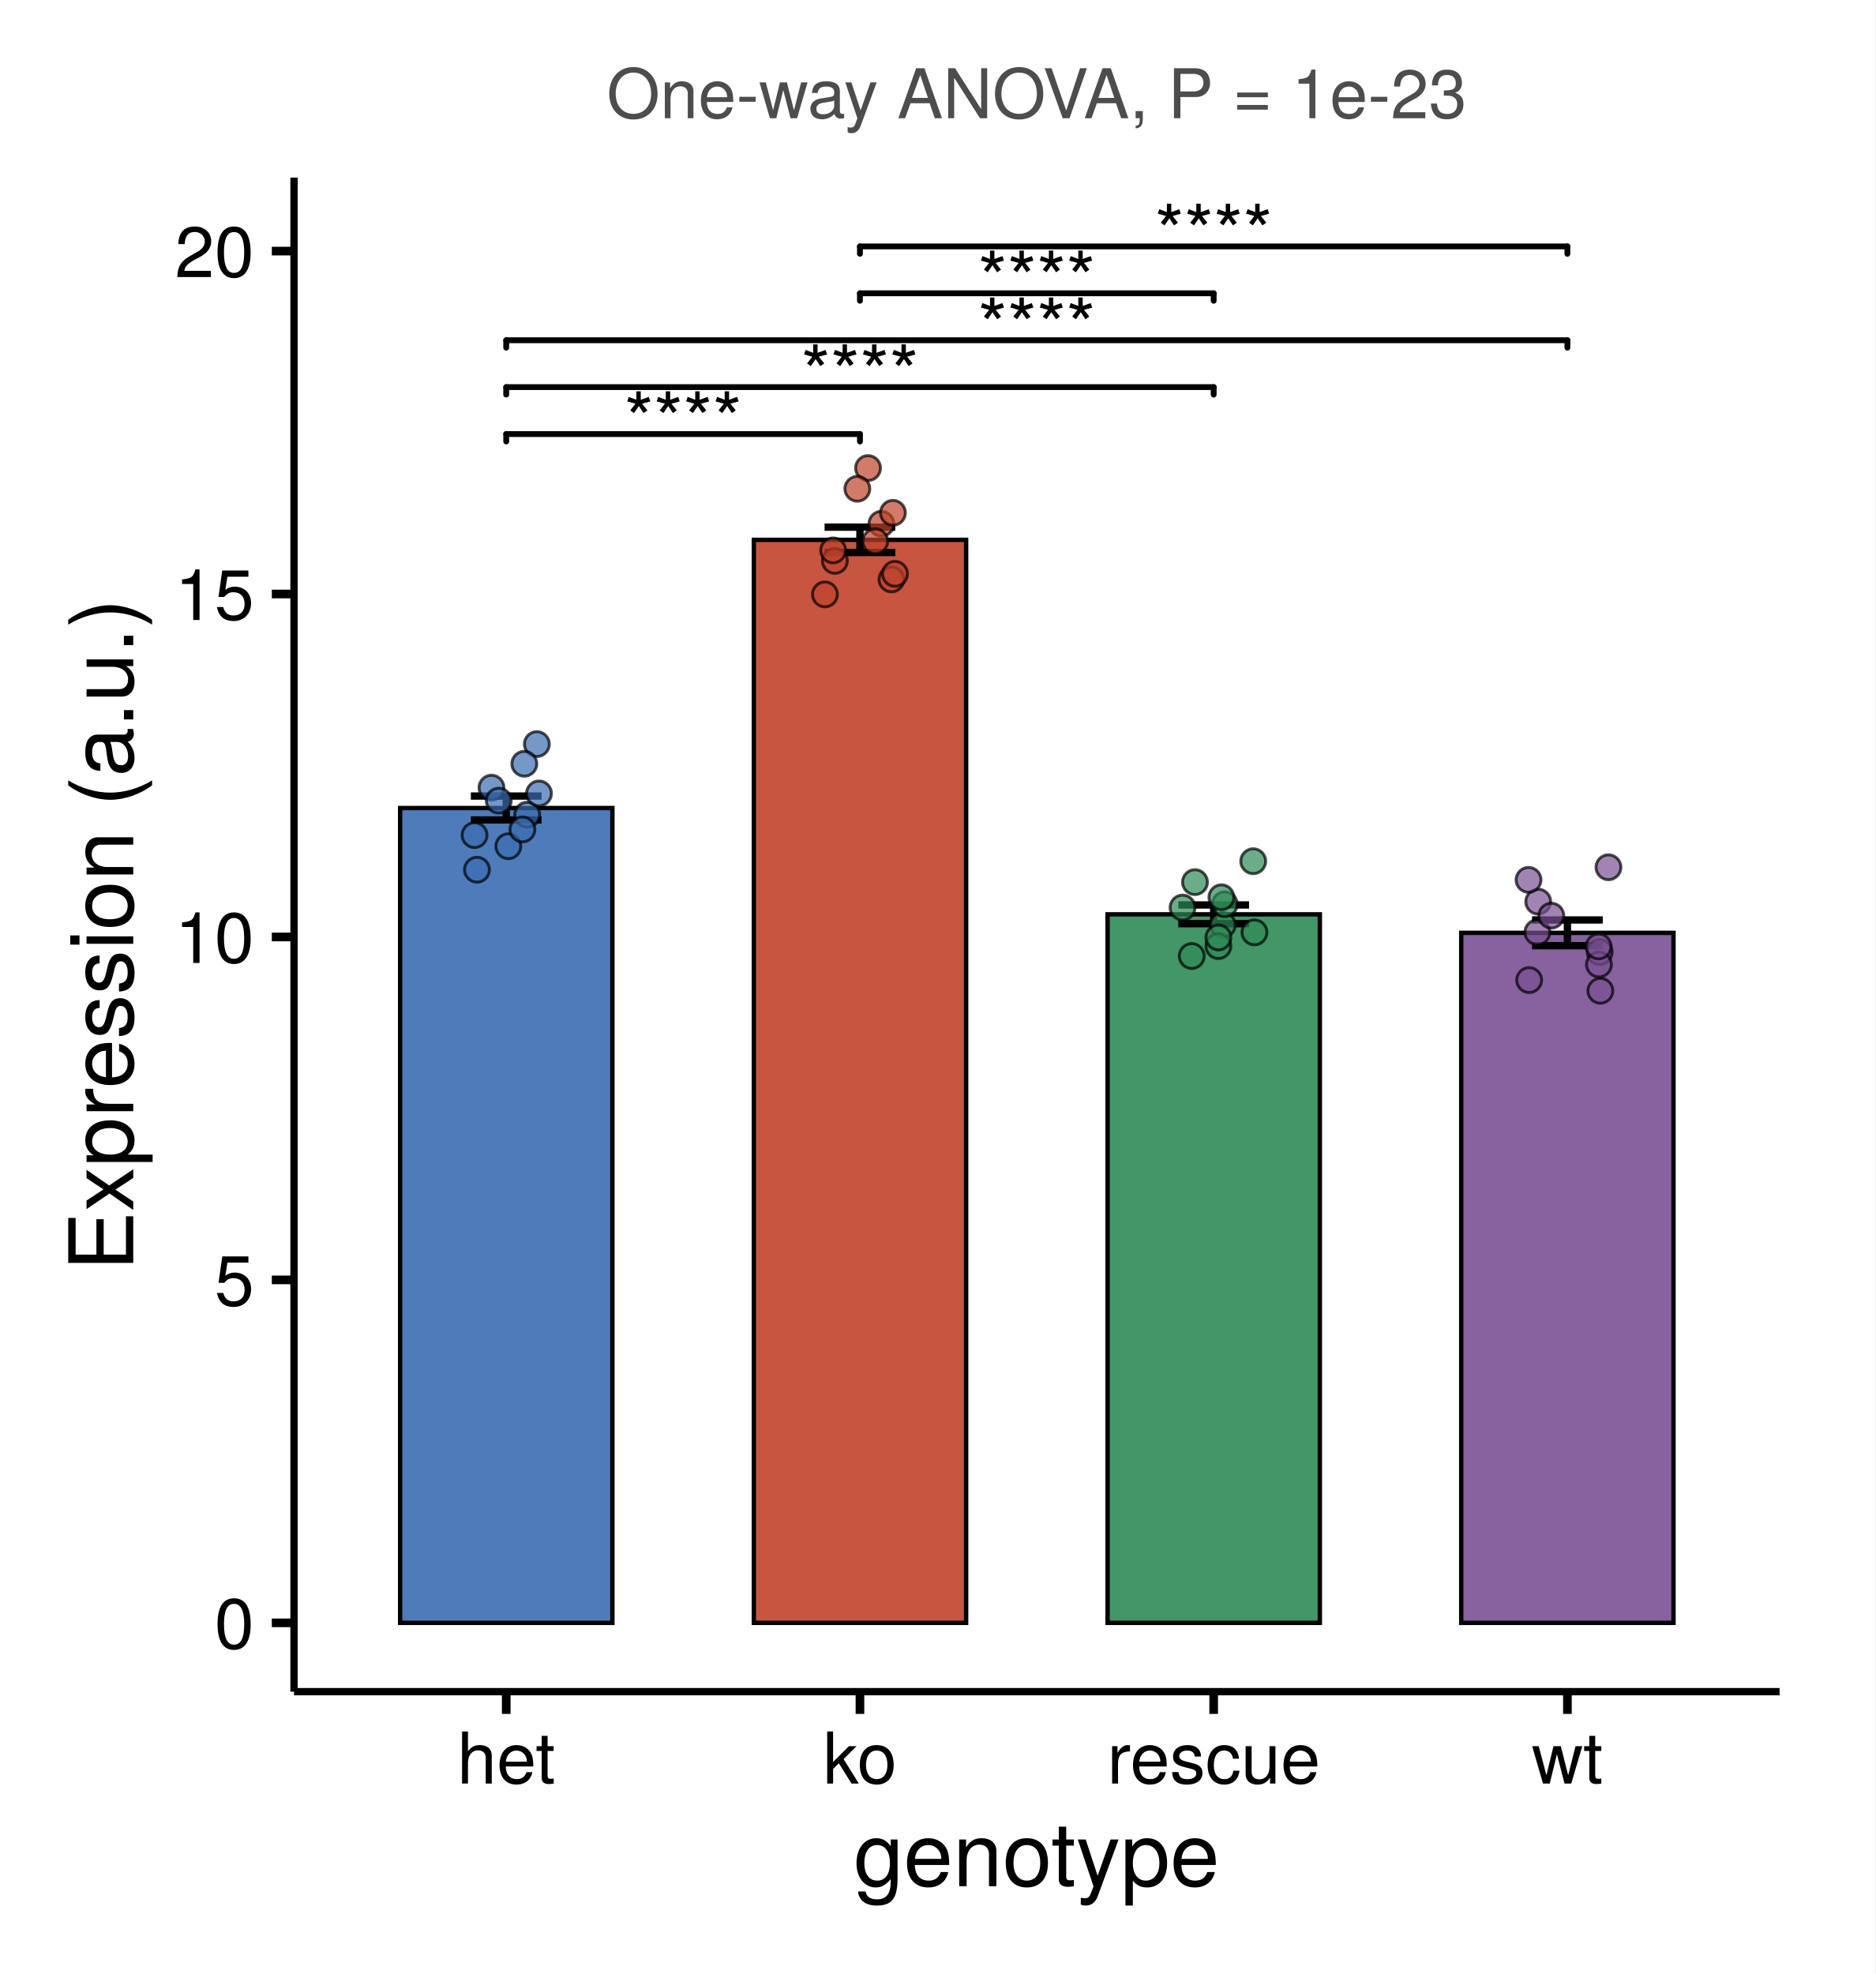
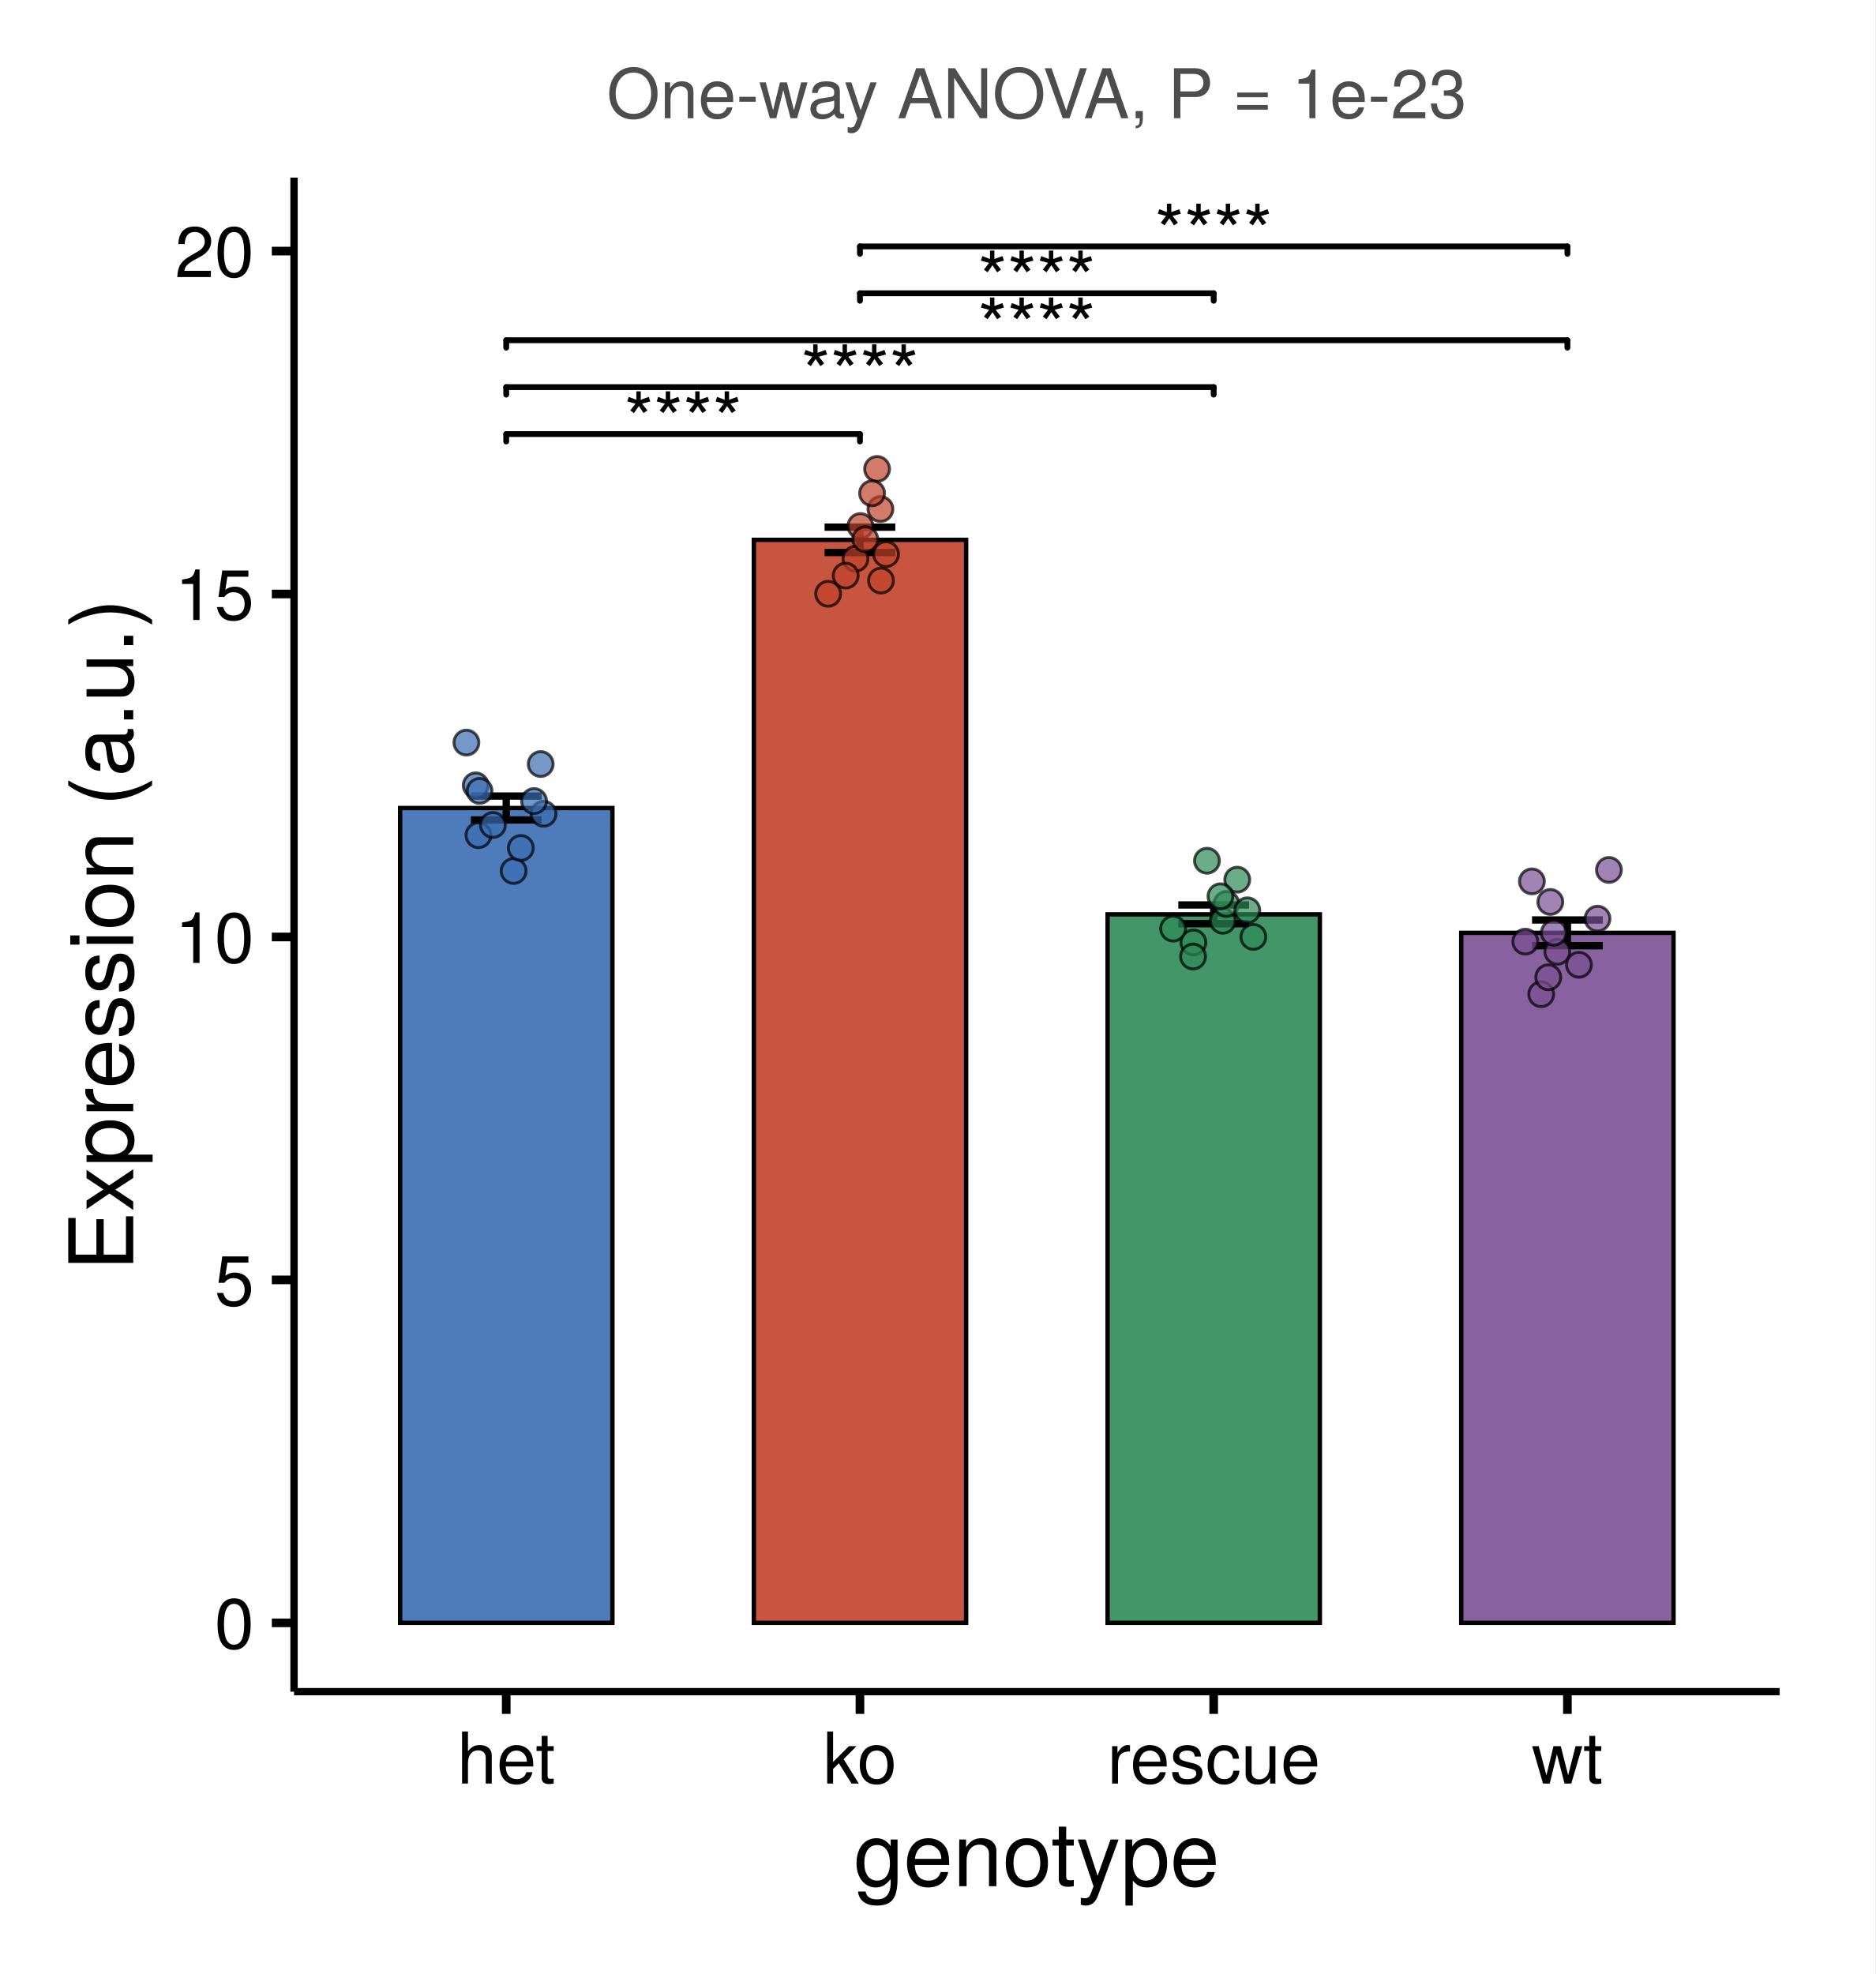
<svg xmlns="http://www.w3.org/2000/svg" class="svglite" width="273.60pt" height="288.00pt" viewBox="0 0 273.60 288.00">
  <defs>
    <style type="text/css">
    .svglite line, .svglite polyline, .svglite polygon, .svglite path, .svglite rect, .svglite circle {
      fill: none;
      stroke: #000000;
      stroke-linecap: round;
      stroke-linejoin: round;
      stroke-miterlimit: 10.00;
    }
    .svglite text {
      white-space: pre;
    }
  </style>
  </defs>
  <rect width="100%" height="100%" style="stroke: none; fill: #FFFFFF;" />
  <defs>
    <clipPath id="cpMC4wMHwyNzMuNjB8MC4wMHwyODguMDA=">
      <rect x="0.00" y="0.00" width="273.60" height="288.00" />
    </clipPath>
  </defs>
  <g clip-path="url(#cpMC4wMHwyNzMuNjB8MC4wMHwyODguMDA=)">
    <rect x="0.00" y="0.00" width="273.60" height="288.00" style="stroke-width: 1.26; stroke: #FFFFFF; fill: #FFFFFF;" />
  </g>
  <defs>
    <clipPath id="cpNDIuOTB8MjU5LjY1fDI1LjkxfDI0Ni44MQ==">
      <rect x="42.90" y="25.91" width="216.76" height="220.90" />
    </clipPath>
  </defs>
  <g clip-path="url(#cpNDIuOTB8MjU5LjY1fDI1LjkxfDI0Ni44MQ==)">
    <rect x="42.90" y="25.91" width="216.76" height="220.90" style="stroke-width: 1.26; stroke: none; fill: #FFFFFF;" />
    <rect x="58.38" y="117.89" width="30.97" height="118.88" style="stroke-width: 0.64; stroke-linecap: butt; stroke-linejoin: miter; fill: #3B6DB3; fill-opacity: 0.90;" />
    <rect x="109.99" y="78.76" width="30.97" height="158.01" style="stroke-width: 0.64; stroke-linecap: butt; stroke-linejoin: miter; fill: #C1432B; fill-opacity: 0.90;" />
    <rect x="161.60" y="133.40" width="30.97" height="103.37" style="stroke-width: 0.64; stroke-linecap: butt; stroke-linejoin: miter; fill: #2E8B57; fill-opacity: 0.90;" />
    <rect x="213.20" y="136.10" width="30.97" height="100.67" style="stroke-width: 0.64; stroke-linecap: butt; stroke-linejoin: miter; fill: #7A5195; fill-opacity: 0.90;" />
    <polyline points="68.70,116.14 79.02,116.14 " style="stroke-width: 1.07; stroke-linecap: butt;" />
    <polyline points="73.86,116.14 73.86,119.63 " style="stroke-width: 1.07; stroke-linecap: butt;" />
    <polyline points="68.70,119.63 79.02,119.63 " style="stroke-width: 1.07; stroke-linecap: butt;" />
    <polyline points="120.31,76.91 130.63,76.91 " style="stroke-width: 1.07; stroke-linecap: butt;" />
    <polyline points="125.47,76.91 125.47,80.61 " style="stroke-width: 1.07; stroke-linecap: butt;" />
    <polyline points="120.31,80.61 130.63,80.61 " style="stroke-width: 1.07; stroke-linecap: butt;" />
    <polyline points="171.92,132.03 182.24,132.03 " style="stroke-width: 1.07; stroke-linecap: butt;" />
    <polyline points="177.08,132.03 177.08,134.76 " style="stroke-width: 1.07; stroke-linecap: butt;" />
    <polyline points="171.92,134.76 182.24,134.76 " style="stroke-width: 1.07; stroke-linecap: butt;" />
    <polyline points="223.53,134.22 233.85,134.22 " style="stroke-width: 1.07; stroke-linecap: butt;" />
    <polyline points="228.69,134.22 228.69,137.97 " style="stroke-width: 1.07; stroke-linecap: butt;" />
    <polyline points="223.53,137.97 233.85,137.97 " style="stroke-width: 1.07; stroke-linecap: butt;" />
-     <circle cx="233.40" cy="138.90" r="1.81" style="stroke-width: 0.43; stroke: #000000; stroke-opacity: 0.70; fill: #7A5195; fill-opacity: 0.70;" />
-     <circle cx="224.43" cy="131.55" r="1.81" style="stroke-width: 0.43; stroke: #000000; stroke-opacity: 0.70; fill: #7A5195; fill-opacity: 0.70;" />
-     <circle cx="233.50" cy="144.55" r="1.81" style="stroke-width: 0.43; stroke: #000000; stroke-opacity: 0.70; fill: #7A5195; fill-opacity: 0.70;" />
-     <circle cx="234.68" cy="126.53" r="1.81" style="stroke-width: 0.43; stroke: #000000; stroke-opacity: 0.70; fill: #7A5195; fill-opacity: 0.70;" />
-     <circle cx="224.31" cy="136.01" r="1.81" style="stroke-width: 0.43; stroke: #000000; stroke-opacity: 0.70; fill: #7A5195; fill-opacity: 0.70;" />
-     <circle cx="233.29" cy="140.72" r="1.81" style="stroke-width: 0.43; stroke: #000000; stroke-opacity: 0.70; fill: #7A5195; fill-opacity: 0.70;" />
-     <circle cx="223.02" cy="128.37" r="1.81" style="stroke-width: 0.43; stroke: #000000; stroke-opacity: 0.70; fill: #7A5195; fill-opacity: 0.70;" />
-     <circle cx="233.24" cy="138.08" r="1.81" style="stroke-width: 0.43; stroke: #000000; stroke-opacity: 0.70; fill: #7A5195; fill-opacity: 0.70;" />
-     <circle cx="226.34" cy="133.59" r="1.81" style="stroke-width: 0.43; stroke: #000000; stroke-opacity: 0.70; fill: #7A5195; fill-opacity: 0.70;" />
-     <circle cx="223.11" cy="142.99" r="1.81" style="stroke-width: 0.43; stroke: #000000; stroke-opacity: 0.70; fill: #7A5195; fill-opacity: 0.70;" />
-     <circle cx="69.24" cy="121.84" r="1.81" style="stroke-width: 0.43; stroke: #000000; stroke-opacity: 0.70; fill: #3B6DB3; fill-opacity: 0.70;" />
-     <circle cx="71.71" cy="114.92" r="1.81" style="stroke-width: 0.43; stroke: #000000; stroke-opacity: 0.70; fill: #3B6DB3; fill-opacity: 0.70;" />
-     <circle cx="69.59" cy="126.89" r="1.81" style="stroke-width: 0.43; stroke: #000000; stroke-opacity: 0.70; fill: #3B6DB3; fill-opacity: 0.70;" />
-     <circle cx="78.33" cy="108.56" r="1.81" style="stroke-width: 0.43; stroke: #000000; stroke-opacity: 0.70; fill: #3B6DB3; fill-opacity: 0.70;" />
-     <circle cx="76.92" cy="118.86" r="1.81" style="stroke-width: 0.43; stroke: #000000; stroke-opacity: 0.70; fill: #3B6DB3; fill-opacity: 0.70;" />
-     <circle cx="72.77" cy="116.81" r="1.81" style="stroke-width: 0.43; stroke: #000000; stroke-opacity: 0.70; fill: #3B6DB3; fill-opacity: 0.70;" />
-     <circle cx="74.17" cy="123.46" r="1.81" style="stroke-width: 0.43; stroke: #000000; stroke-opacity: 0.70; fill: #3B6DB3; fill-opacity: 0.70;" />
-     <circle cx="76.50" cy="111.43" r="1.81" style="stroke-width: 0.43; stroke: #000000; stroke-opacity: 0.70; fill: #3B6DB3; fill-opacity: 0.70;" />
-     <circle cx="76.22" cy="121.01" r="1.81" style="stroke-width: 0.43; stroke: #000000; stroke-opacity: 0.70; fill: #3B6DB3; fill-opacity: 0.70;" />
-     <circle cx="78.64" cy="115.76" r="1.81" style="stroke-width: 0.43; stroke: #000000; stroke-opacity: 0.70; fill: #3B6DB3; fill-opacity: 0.70;" />
-     <circle cx="130.07" cy="84.53" r="1.81" style="stroke-width: 0.43; stroke: #000000; stroke-opacity: 0.70; fill: #C1432B; fill-opacity: 0.70;" />
-     <circle cx="128.60" cy="76.41" r="1.81" style="stroke-width: 0.43; stroke: #000000; stroke-opacity: 0.70; fill: #C1432B; fill-opacity: 0.70;" />
-     <circle cx="121.81" cy="81.83" r="1.81" style="stroke-width: 0.43; stroke: #000000; stroke-opacity: 0.70; fill: #C1432B; fill-opacity: 0.70;" />
-     <circle cx="126.65" cy="68.29" r="1.81" style="stroke-width: 0.43; stroke: #000000; stroke-opacity: 0.70; fill: #C1432B; fill-opacity: 0.70;" />
-     <circle cx="120.36" cy="86.72" r="1.81" style="stroke-width: 0.43; stroke: #000000; stroke-opacity: 0.70; fill: #C1432B; fill-opacity: 0.70;" />
-     <circle cx="130.28" cy="74.82" r="1.81" style="stroke-width: 0.43; stroke: #000000; stroke-opacity: 0.70; fill: #C1432B; fill-opacity: 0.70;" />
-     <circle cx="127.70" cy="78.97" r="1.81" style="stroke-width: 0.43; stroke: #000000; stroke-opacity: 0.70; fill: #C1432B; fill-opacity: 0.70;" />
-     <circle cx="130.58" cy="83.72" r="1.81" style="stroke-width: 0.43; stroke: #000000; stroke-opacity: 0.70; fill: #C1432B; fill-opacity: 0.70;" />
-     <circle cx="125.09" cy="71.31" r="1.81" style="stroke-width: 0.43; stroke: #000000; stroke-opacity: 0.70; fill: #C1432B; fill-opacity: 0.70;" />
-     <circle cx="121.56" cy="80.30" r="1.81" style="stroke-width: 0.43; stroke: #000000; stroke-opacity: 0.70; fill: #C1432B; fill-opacity: 0.70;" />
-     <circle cx="178.41" cy="134.95" r="1.81" style="stroke-width: 0.43; stroke: #000000; stroke-opacity: 0.70; fill: #2E8B57; fill-opacity: 0.70;" />
-     <circle cx="174.35" cy="128.70" r="1.81" style="stroke-width: 0.43; stroke: #000000; stroke-opacity: 0.70; fill: #2E8B57; fill-opacity: 0.70;" />
-     <circle cx="177.77" cy="138.03" r="1.81" style="stroke-width: 0.43; stroke: #000000; stroke-opacity: 0.70; fill: #2E8B57; fill-opacity: 0.70;" />
-     <circle cx="182.85" cy="125.65" r="1.81" style="stroke-width: 0.43; stroke: #000000; stroke-opacity: 0.70; fill: #2E8B57; fill-opacity: 0.70;" />
-     <circle cx="177.77" cy="136.77" r="1.81" style="stroke-width: 0.43; stroke: #000000; stroke-opacity: 0.70; fill: #2E8B57; fill-opacity: 0.70;" />
-     <circle cx="178.70" cy="131.92" r="1.81" style="stroke-width: 0.43; stroke: #000000; stroke-opacity: 0.70; fill: #2E8B57; fill-opacity: 0.70;" />
-     <circle cx="172.54" cy="132.41" r="1.81" style="stroke-width: 0.43; stroke: #000000; stroke-opacity: 0.70; fill: #2E8B57; fill-opacity: 0.70;" />
-     <circle cx="173.88" cy="139.48" r="1.81" style="stroke-width: 0.43; stroke: #000000; stroke-opacity: 0.70; fill: #2E8B57; fill-opacity: 0.70;" />
-     <circle cx="178.21" cy="130.91" r="1.81" style="stroke-width: 0.43; stroke: #000000; stroke-opacity: 0.70; fill: #2E8B57; fill-opacity: 0.70;" />
-     <circle cx="183.03" cy="136.03" r="1.81" style="stroke-width: 0.43; stroke: #000000; stroke-opacity: 0.70; fill: #2E8B57; fill-opacity: 0.70;" />
+     <circle cx="227.22" cy="138.86" r="1.81" style="stroke-width: 0.43; stroke: #000000; stroke-opacity: 0.70; fill: #7A5195; fill-opacity: 0.70;" />
+     <circle cx="226.20" cy="131.59" r="1.81" style="stroke-width: 0.43; stroke: #000000; stroke-opacity: 0.70; fill: #7A5195; fill-opacity: 0.70;" />
+     <circle cx="224.87" cy="145.05" r="1.81" style="stroke-width: 0.43; stroke: #000000; stroke-opacity: 0.70; fill: #7A5195; fill-opacity: 0.70;" />
+     <circle cx="234.75" cy="126.92" r="1.81" style="stroke-width: 0.43; stroke: #000000; stroke-opacity: 0.70; fill: #7A5195; fill-opacity: 0.70;" />
+     <circle cx="226.71" cy="136.08" r="1.81" style="stroke-width: 0.43; stroke: #000000; stroke-opacity: 0.70; fill: #7A5195; fill-opacity: 0.70;" />
+     <circle cx="230.37" cy="140.76" r="1.81" style="stroke-width: 0.43; stroke: #000000; stroke-opacity: 0.70; fill: #7A5195; fill-opacity: 0.70;" />
+     <circle cx="223.51" cy="128.59" r="1.81" style="stroke-width: 0.43; stroke: #000000; stroke-opacity: 0.70; fill: #7A5195; fill-opacity: 0.70;" />
+     <circle cx="222.55" cy="137.38" r="1.81" style="stroke-width: 0.43; stroke: #000000; stroke-opacity: 0.70; fill: #7A5195; fill-opacity: 0.70;" />
+     <circle cx="233.08" cy="134.03" r="1.81" style="stroke-width: 0.43; stroke: #000000; stroke-opacity: 0.70; fill: #7A5195; fill-opacity: 0.70;" />
+     <circle cx="225.90" cy="142.58" r="1.81" style="stroke-width: 0.43; stroke: #000000; stroke-opacity: 0.70; fill: #7A5195; fill-opacity: 0.70;" />
+     <circle cx="69.81" cy="121.85" r="1.81" style="stroke-width: 0.43; stroke: #000000; stroke-opacity: 0.70; fill: #3B6DB3; fill-opacity: 0.70;" />
+     <circle cx="69.41" cy="114.58" r="1.81" style="stroke-width: 0.43; stroke: #000000; stroke-opacity: 0.70; fill: #3B6DB3; fill-opacity: 0.70;" />
+     <circle cx="74.94" cy="127.07" r="1.81" style="stroke-width: 0.43; stroke: #000000; stroke-opacity: 0.70; fill: #3B6DB3; fill-opacity: 0.70;" />
+     <circle cx="68.05" cy="108.34" r="1.81" style="stroke-width: 0.43; stroke: #000000; stroke-opacity: 0.70; fill: #3B6DB3; fill-opacity: 0.70;" />
+     <circle cx="79.31" cy="118.72" r="1.81" style="stroke-width: 0.43; stroke: #000000; stroke-opacity: 0.70; fill: #3B6DB3; fill-opacity: 0.70;" />
+     <circle cx="77.92" cy="116.87" r="1.81" style="stroke-width: 0.43; stroke: #000000; stroke-opacity: 0.70; fill: #3B6DB3; fill-opacity: 0.70;" />
+     <circle cx="75.99" cy="123.72" r="1.81" style="stroke-width: 0.43; stroke: #000000; stroke-opacity: 0.70; fill: #3B6DB3; fill-opacity: 0.70;" />
+     <circle cx="78.89" cy="111.47" r="1.81" style="stroke-width: 0.43; stroke: #000000; stroke-opacity: 0.70; fill: #3B6DB3; fill-opacity: 0.70;" />
+     <circle cx="71.92" cy="120.36" r="1.81" style="stroke-width: 0.43; stroke: #000000; stroke-opacity: 0.70; fill: #3B6DB3; fill-opacity: 0.70;" />
+     <circle cx="69.97" cy="115.39" r="1.81" style="stroke-width: 0.43; stroke: #000000; stroke-opacity: 0.70; fill: #3B6DB3; fill-opacity: 0.70;" />
+     <circle cx="128.54" cy="84.70" r="1.81" style="stroke-width: 0.43; stroke: #000000; stroke-opacity: 0.70; fill: #C1432B; fill-opacity: 0.70;" />
+     <circle cx="125.54" cy="76.75" r="1.81" style="stroke-width: 0.43; stroke: #000000; stroke-opacity: 0.70; fill: #C1432B; fill-opacity: 0.70;" />
+     <circle cx="124.82" cy="81.52" r="1.81" style="stroke-width: 0.43; stroke: #000000; stroke-opacity: 0.70; fill: #C1432B; fill-opacity: 0.70;" />
+     <circle cx="127.97" cy="68.42" r="1.81" style="stroke-width: 0.43; stroke: #000000; stroke-opacity: 0.70; fill: #C1432B; fill-opacity: 0.70;" />
+     <circle cx="120.83" cy="86.63" r="1.81" style="stroke-width: 0.43; stroke: #000000; stroke-opacity: 0.70; fill: #C1432B; fill-opacity: 0.70;" />
+     <circle cx="128.46" cy="74.27" r="1.81" style="stroke-width: 0.43; stroke: #000000; stroke-opacity: 0.70; fill: #C1432B; fill-opacity: 0.70;" />
+     <circle cx="126.25" cy="78.67" r="1.81" style="stroke-width: 0.43; stroke: #000000; stroke-opacity: 0.70; fill: #C1432B; fill-opacity: 0.70;" />
+     <circle cx="123.39" cy="83.98" r="1.81" style="stroke-width: 0.43; stroke: #000000; stroke-opacity: 0.70; fill: #C1432B; fill-opacity: 0.70;" />
+     <circle cx="127.24" cy="71.97" r="1.81" style="stroke-width: 0.43; stroke: #000000; stroke-opacity: 0.70; fill: #C1432B; fill-opacity: 0.70;" />
+     <circle cx="129.28" cy="80.85" r="1.81" style="stroke-width: 0.43; stroke: #000000; stroke-opacity: 0.70; fill: #C1432B; fill-opacity: 0.70;" />
+     <circle cx="178.41" cy="134.34" r="1.81" style="stroke-width: 0.43; stroke: #000000; stroke-opacity: 0.70; fill: #2E8B57; fill-opacity: 0.70;" />
+     <circle cx="180.52" cy="128.34" r="1.81" style="stroke-width: 0.43; stroke: #000000; stroke-opacity: 0.70; fill: #2E8B57; fill-opacity: 0.70;" />
+     <circle cx="174.12" cy="137.50" r="1.81" style="stroke-width: 0.43; stroke: #000000; stroke-opacity: 0.70; fill: #2E8B57; fill-opacity: 0.70;" />
+     <circle cx="176.10" cy="125.58" r="1.81" style="stroke-width: 0.43; stroke: #000000; stroke-opacity: 0.70; fill: #2E8B57; fill-opacity: 0.70;" />
+     <circle cx="182.87" cy="136.69" r="1.81" style="stroke-width: 0.43; stroke: #000000; stroke-opacity: 0.70; fill: #2E8B57; fill-opacity: 0.70;" />
+     <circle cx="178.94" cy="131.88" r="1.81" style="stroke-width: 0.43; stroke: #000000; stroke-opacity: 0.70; fill: #2E8B57; fill-opacity: 0.70;" />
+     <circle cx="181.99" cy="132.81" r="1.81" style="stroke-width: 0.43; stroke: #000000; stroke-opacity: 0.70; fill: #2E8B57; fill-opacity: 0.70;" />
+     <circle cx="174.07" cy="139.55" r="1.81" style="stroke-width: 0.43; stroke: #000000; stroke-opacity: 0.70; fill: #2E8B57; fill-opacity: 0.70;" />
+     <circle cx="178.07" cy="130.76" r="1.81" style="stroke-width: 0.43; stroke: #000000; stroke-opacity: 0.70; fill: #2E8B57; fill-opacity: 0.70;" />
+     <circle cx="171.16" cy="135.48" r="1.81" style="stroke-width: 0.43; stroke: #000000; stroke-opacity: 0.70; fill: #2E8B57; fill-opacity: 0.70;" />
    <text x="99.67" y="65.14" text-anchor="middle" style="font-size: 11.04px; font-weight: 0; font-family: &quot;TeX Gyre Heros&quot;;" textLength="17.16px" lengthAdjust="spacingAndGlyphs">****</text>
    <line x1="73.86" y1="64.41" x2="73.86" y2="63.33" style="stroke-width: 0.85;" />
    <line x1="73.86" y1="63.33" x2="125.47" y2="63.33" style="stroke-width: 0.85;" />
    <line x1="125.47" y1="63.33" x2="125.47" y2="64.41" style="stroke-width: 0.85;" />
    <text x="125.47" y="58.29" text-anchor="middle" style="font-size: 11.04px; font-weight: 0; font-family: &quot;TeX Gyre Heros&quot;;" textLength="17.16px" lengthAdjust="spacingAndGlyphs">****</text>
    <line x1="73.86" y1="57.57" x2="73.86" y2="56.48" style="stroke-width: 0.85;" />
    <line x1="73.86" y1="56.48" x2="177.08" y2="56.48" style="stroke-width: 0.85;" />
    <line x1="177.08" y1="56.48" x2="177.08" y2="57.57" style="stroke-width: 0.85;" />
    <text x="151.27" y="51.45" text-anchor="middle" style="font-size: 11.04px; font-weight: 0; font-family: &quot;TeX Gyre Heros&quot;;" textLength="17.16px" lengthAdjust="spacingAndGlyphs">****</text>
    <line x1="73.86" y1="50.72" x2="73.86" y2="49.64" style="stroke-width: 0.85;" />
    <line x1="73.86" y1="49.64" x2="228.69" y2="49.64" style="stroke-width: 0.85;" />
    <line x1="228.69" y1="49.64" x2="228.69" y2="50.72" style="stroke-width: 0.85;" />
    <text x="151.27" y="44.60" text-anchor="middle" style="font-size: 11.04px; font-weight: 0; font-family: &quot;TeX Gyre Heros&quot;;" textLength="17.16px" lengthAdjust="spacingAndGlyphs">****</text>
    <line x1="125.47" y1="43.88" x2="125.47" y2="42.79" style="stroke-width: 0.85;" />
    <line x1="125.47" y1="42.79" x2="177.08" y2="42.79" style="stroke-width: 0.85;" />
    <line x1="177.08" y1="42.79" x2="177.08" y2="43.88" style="stroke-width: 0.85;" />
    <text x="177.08" y="37.76" text-anchor="middle" style="font-size: 11.04px; font-weight: 0; font-family: &quot;TeX Gyre Heros&quot;;" textLength="17.16px" lengthAdjust="spacingAndGlyphs">****</text>
    <line x1="125.47" y1="37.03" x2="125.47" y2="35.95" style="stroke-width: 0.85;" />
    <line x1="125.47" y1="35.95" x2="228.69" y2="35.95" style="stroke-width: 0.85;" />
    <line x1="228.69" y1="35.95" x2="228.69" y2="37.03" style="stroke-width: 0.85;" />
  </g>
  <g clip-path="url(#cpMC4wMHwyNzMuNjB8MC4wMHwyODguMDA=)">
    <polyline points="42.90,246.81 42.90,25.91 " style="stroke-width: 1.07; stroke-linecap: butt;" />
    <text x="37.07" y="240.56" text-anchor="end" style="font-size: 10.40px; font-weight: 0; font-family: &quot;TeX Gyre Heros&quot;;" textLength="5.77px" lengthAdjust="spacingAndGlyphs">0</text>
    <text x="37.07" y="190.52" text-anchor="end" style="font-size: 10.40px; font-weight: 0; font-family: &quot;TeX Gyre Heros&quot;;" textLength="5.77px" lengthAdjust="spacingAndGlyphs">5</text>
    <text x="37.07" y="140.49" text-anchor="end" style="font-size: 10.40px; font-weight: 0; font-family: &quot;TeX Gyre Heros&quot;;" textLength="11.55px" lengthAdjust="spacingAndGlyphs">10</text>
    <text x="37.07" y="90.45" text-anchor="end" style="font-size: 10.40px; font-weight: 0; font-family: &quot;TeX Gyre Heros&quot;;" textLength="11.55px" lengthAdjust="spacingAndGlyphs">15</text>
    <text x="37.07" y="40.42" text-anchor="end" style="font-size: 10.40px; font-weight: 0; font-family: &quot;TeX Gyre Heros&quot;;" textLength="11.55px" lengthAdjust="spacingAndGlyphs">20</text>
    <polyline points="39.66,236.77 42.90,236.77 " style="stroke-width: 1.26; stroke-linecap: butt;" />
    <polyline points="39.66,186.73 42.90,186.73 " style="stroke-width: 1.26; stroke-linecap: butt;" />
    <polyline points="39.66,136.70 42.90,136.70 " style="stroke-width: 1.26; stroke-linecap: butt;" />
    <polyline points="39.66,86.66 42.90,86.66 " style="stroke-width: 1.26; stroke-linecap: butt;" />
    <polyline points="39.66,36.63 42.90,36.63 " style="stroke-width: 1.26; stroke-linecap: butt;" />
    <polyline points="42.90,246.81 259.65,246.81 " style="stroke-width: 1.07; stroke-linecap: butt;" />
    <polyline points="73.86,250.05 73.86,246.81 " style="stroke-width: 1.26; stroke-linecap: butt;" />
    <polyline points="125.47,250.05 125.47,246.81 " style="stroke-width: 1.26; stroke-linecap: butt;" />
    <polyline points="177.08,250.05 177.08,246.81 " style="stroke-width: 1.26; stroke-linecap: butt;" />
    <polyline points="228.69,250.05 228.69,246.81 " style="stroke-width: 1.26; stroke-linecap: butt;" />
    <text x="73.86" y="260.21" text-anchor="middle" style="font-size: 10.40px; font-weight: 0; font-family: &quot;TeX Gyre Heros&quot;;" textLength="14.44px" lengthAdjust="spacingAndGlyphs">het</text>
    <text x="125.47" y="260.21" text-anchor="middle" style="font-size: 10.40px; font-weight: 0; font-family: &quot;TeX Gyre Heros&quot;;" textLength="10.97px" lengthAdjust="spacingAndGlyphs">ko</text>
    <text x="177.08" y="260.21" text-anchor="middle" style="font-size: 10.40px; font-weight: 0; font-family: &quot;TeX Gyre Heros&quot;;" textLength="31.18px" lengthAdjust="spacingAndGlyphs">rescue</text>
    <text x="228.69" y="260.21" text-anchor="middle" style="font-size: 10.40px; font-weight: 0; font-family: &quot;TeX Gyre Heros&quot;;" textLength="10.39px" lengthAdjust="spacingAndGlyphs">wt</text>
    <text x="151.27" y="275.19" text-anchor="middle" style="font-size: 13.00px; font-weight: 0; font-family: &quot;TeX Gyre Heros&quot;;" textLength="53.49px" lengthAdjust="spacingAndGlyphs">genotype</text>
    <text transform="translate(19.44,136.36) rotate(-90)" text-anchor="middle" style="font-size: 13.00px; font-weight: 0; font-family: &quot;TeX Gyre Heros&quot;;" textLength="98.26px" lengthAdjust="spacingAndGlyphs">Expression (a.u.)</text>
    <text x="151.27" y="17.25" text-anchor="middle" style="font-size: 10.00px; font-weight: 0;fill: #4D4D4D; font-family: &quot;TeX Gyre Heros&quot;;" textLength="126.99px" lengthAdjust="spacingAndGlyphs">One-way ANOVA, P = 1e-23</text>
  </g>
</svg>
